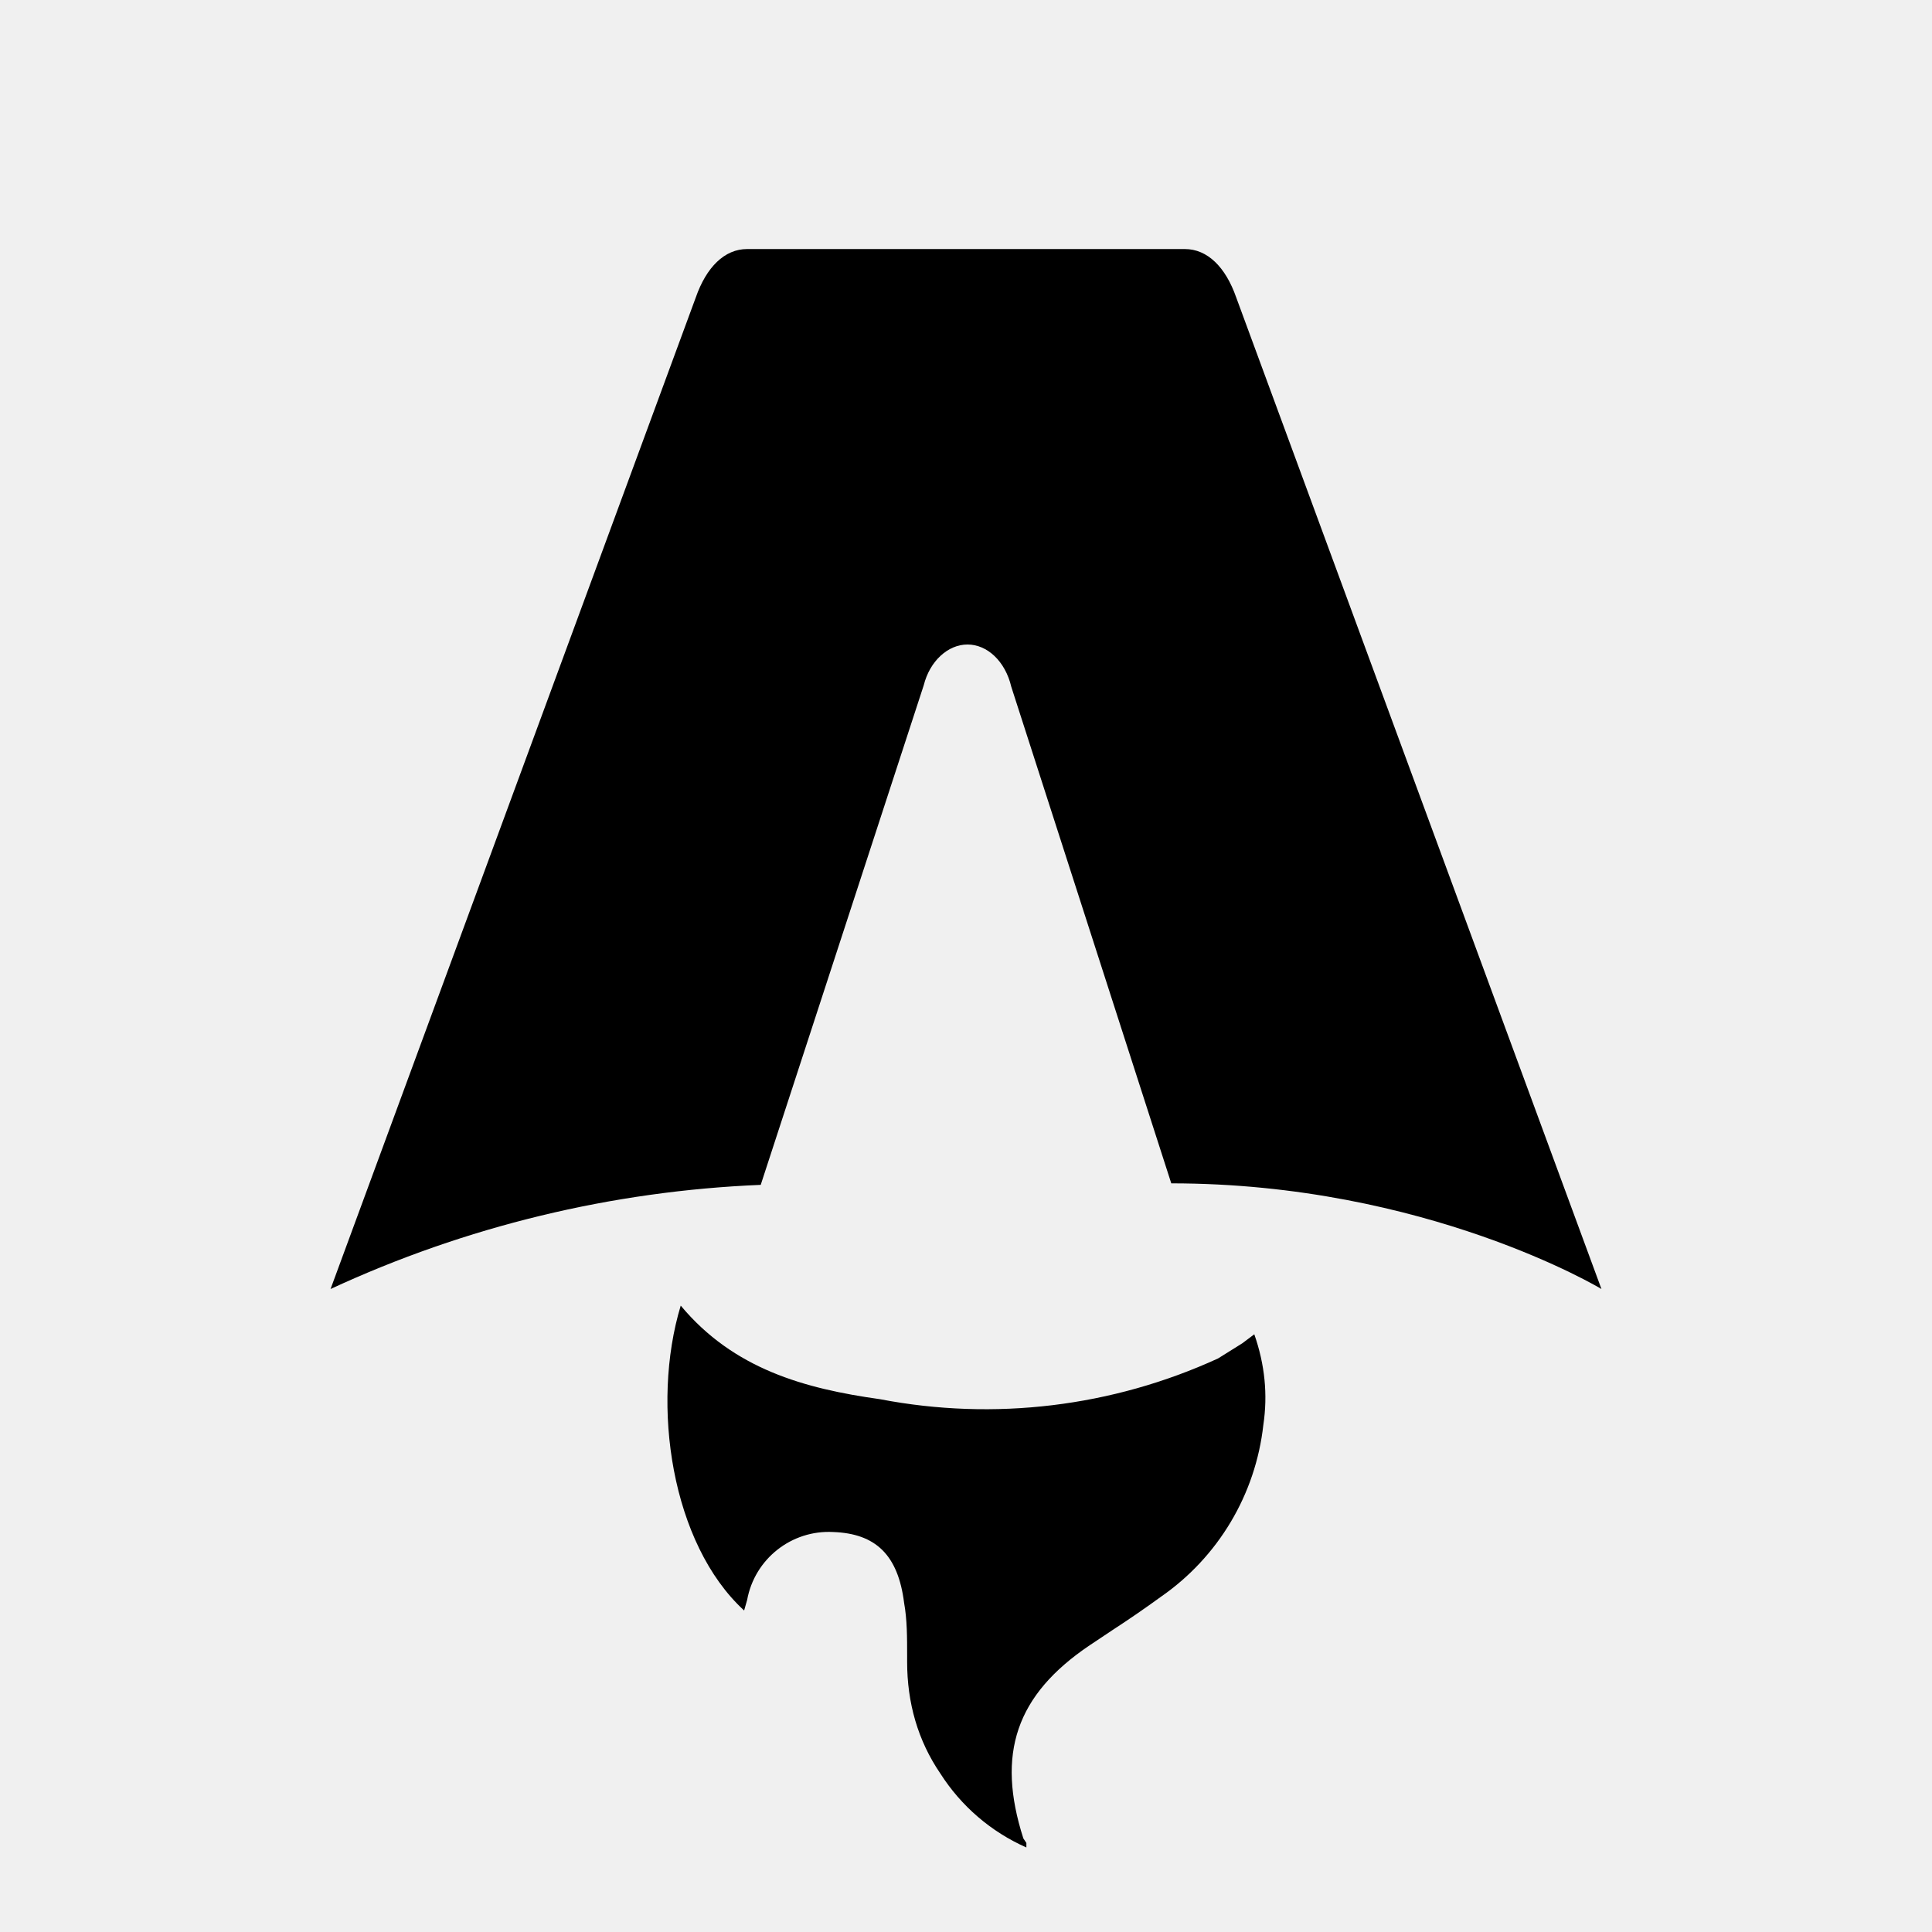
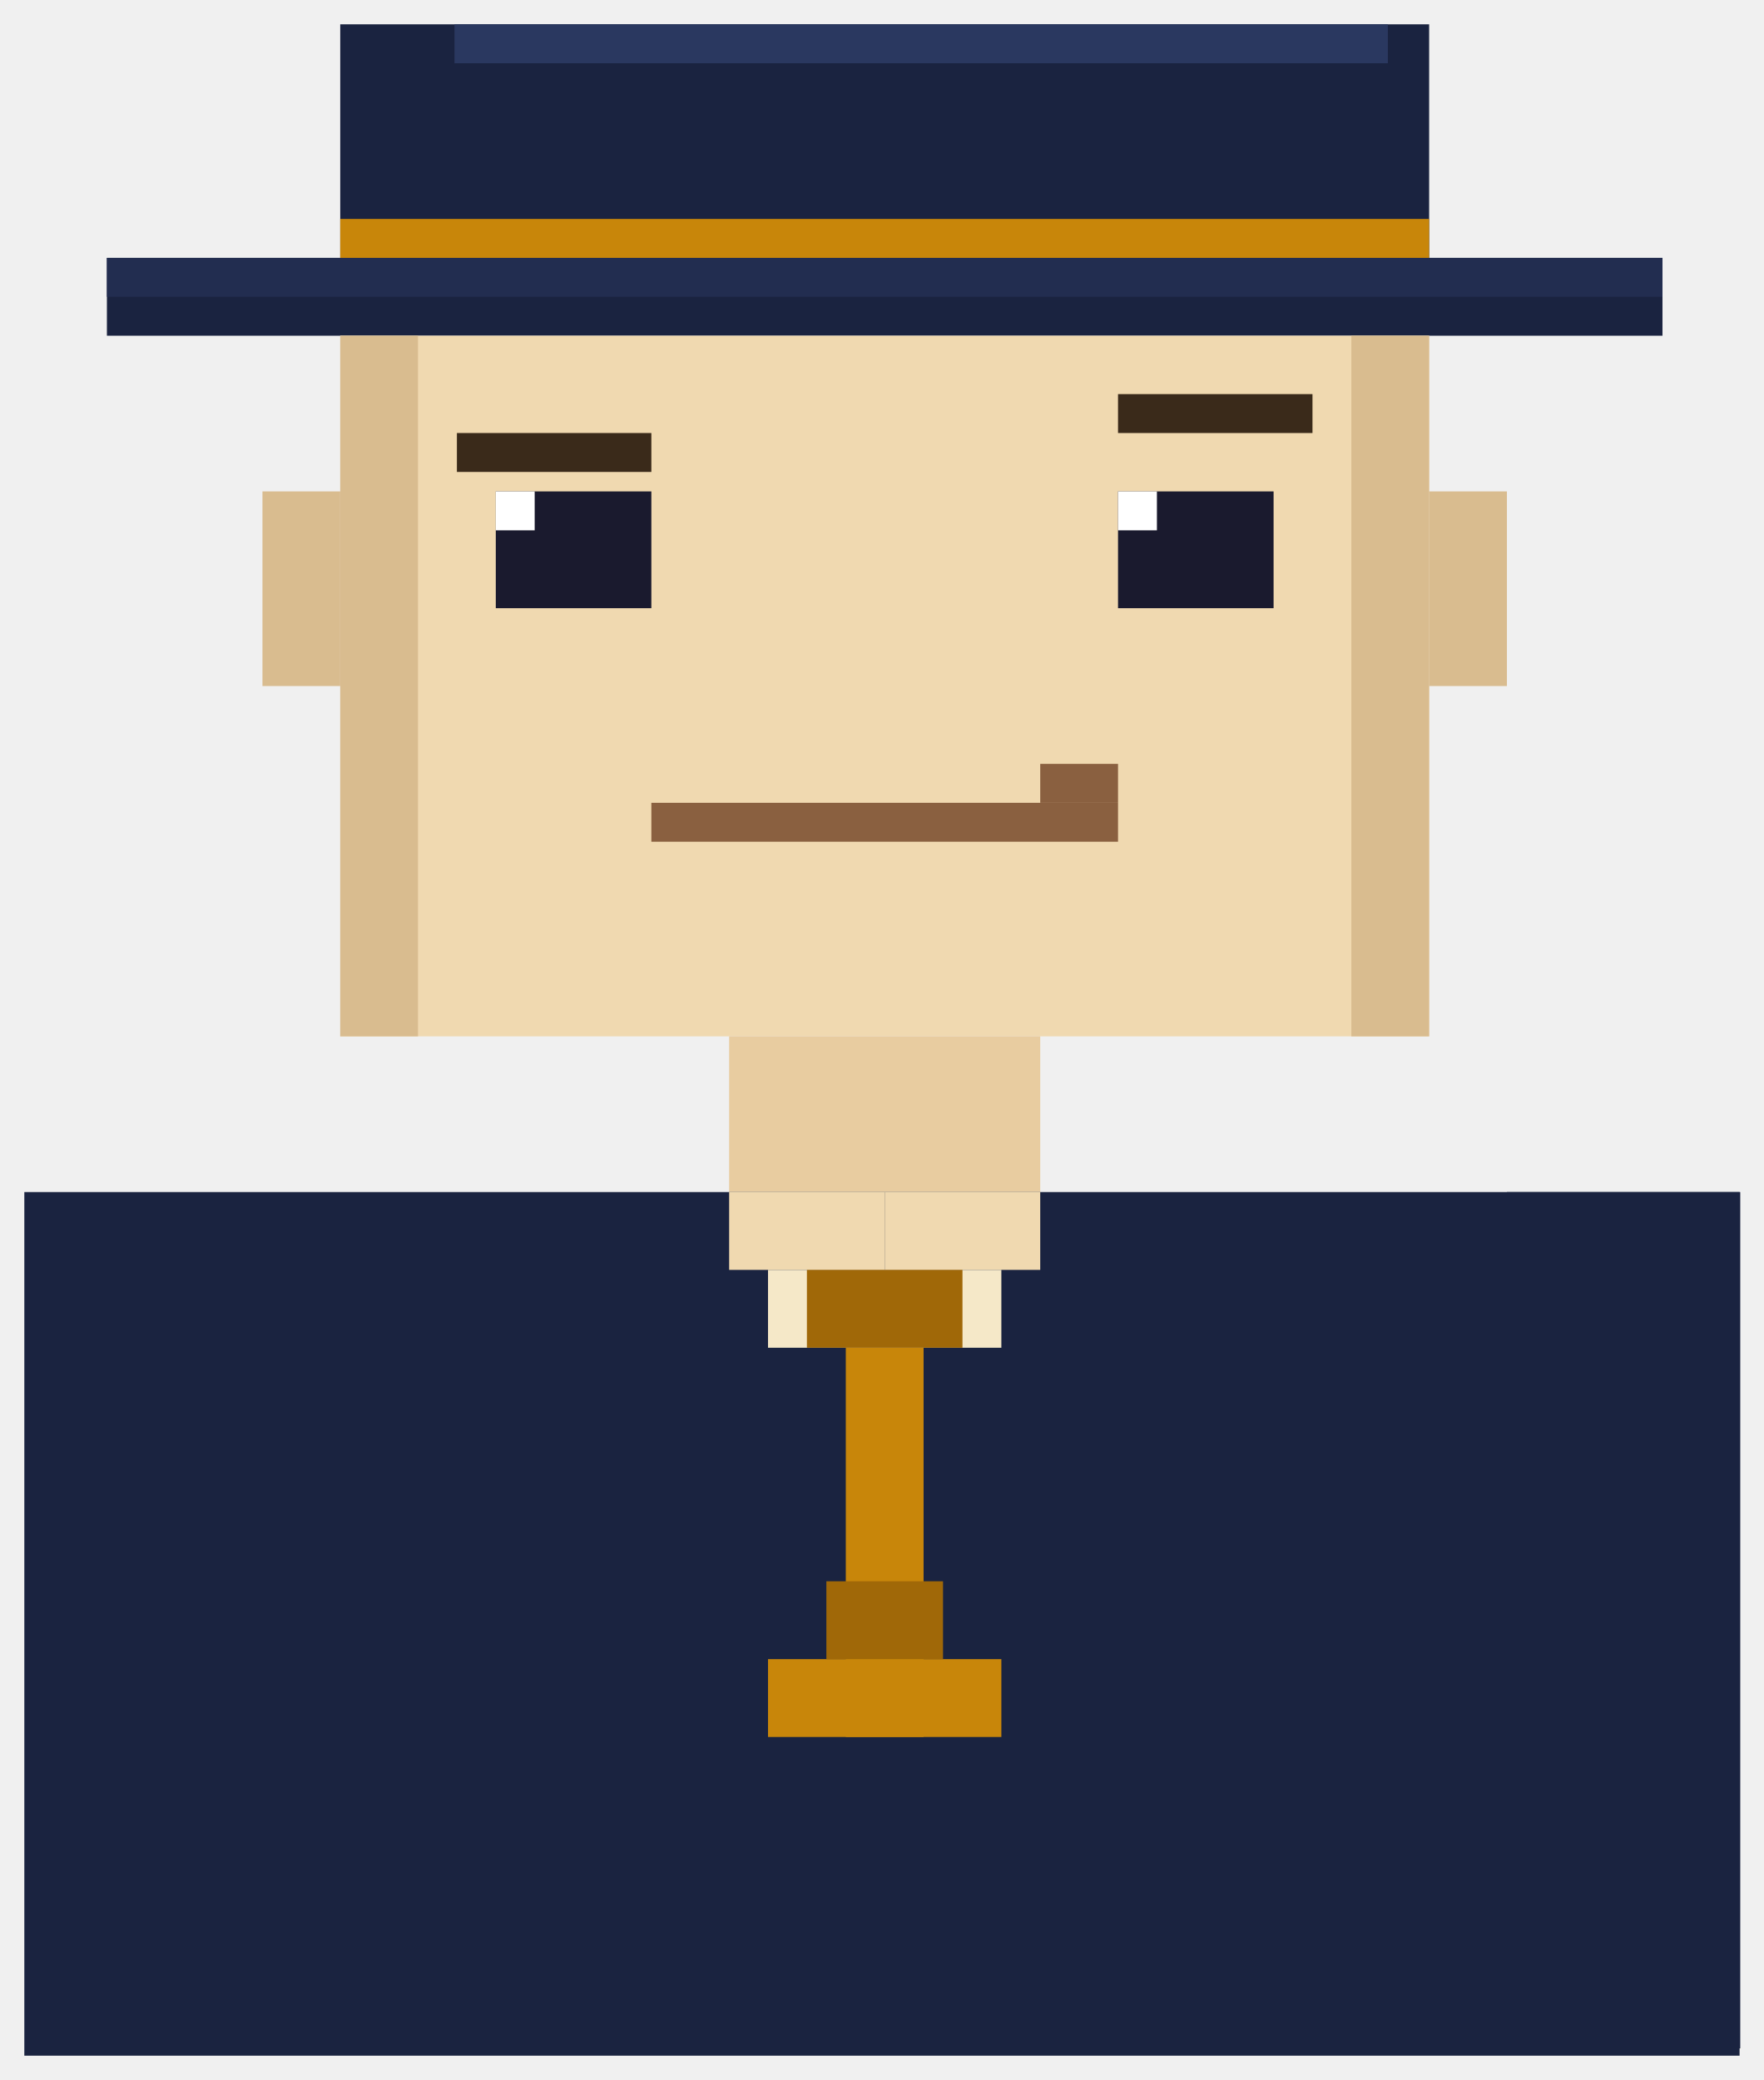
- <svg xmlns="http://www.w3.org/2000/svg" fill="none" viewBox="0 0 128 128">
-   <path d="M50.4 78.5a75.1 75.1 0 0 0-28.5 6.9l24.2-65.7c.7-2 1.9-3.2 3.4-3.2h29c1.5 0 2.7 1.2 3.4 3.2l24.2 65.7s-11.6-7-28.5-7L67 45.5c-.4-1.7-1.6-2.8-2.9-2.8-1.3 0-2.5 1.1-2.9 2.7L50.4 78.5Zm-1.1 28.2Zm-4.2-20.2c-2 6.6-.6 15.8 4.2 20.2a17.5 17.5 0 0 1 .2-.7 5.5 5.5 0 0 1 5.7-4.5c2.8.1 4.3 1.5 4.7 4.7.2 1.1.2 2.3.2 3.5v.4c0 2.7.7 5.2 2.2 7.4a13 13 0 0 0 5.7 4.9v-.3l-.2-.3c-1.8-5.6-.5-9.5 4.4-12.8l1.5-1a73 73 0 0 0 3.2-2.2 16 16 0 0 0 6.8-11.4c.3-2 .1-4-.6-6l-.8.6-1.6 1a37 37 0 0 1-22.4 2.7c-5-.7-9.7-2-13.2-6.2Z" />
-   <style>
-         path { fill: #000; }
-         @media (prefers-color-scheme: dark) {
-             path { fill: #FFF; }
-         }
-     </style>
+ <svg xmlns="http://www.w3.org/2000/svg" viewBox="24 14 145 171" fill="none">
+   <path d="M160.662 35.2H32.788V41.6H160.662V35.2Z" fill="#1A2340" />
+   <path d="M160.662 35.2H32.788V38.4H160.662V35.2Z" fill="#222D50" />
+   <path d="M141.481 16H51.969V35.2H141.481V16Z" fill="#1A2340" />
+   <path d="M138.087 16H61.362V19.2H138.087V16Z" fill="#2A3860" />
+   <path d="M141.481 32H51.969V35.2H141.481V32Z" fill="#C8860A" />
+   <path d="M141.481 41.6H51.969V99.2H141.481V41.6Z" fill="#F0D9B0" />
+   <path d="M58.362 41.6H51.969V99.2H58.362V41.6Z" fill="#D9BC8F" />
+   <path d="M141.481 41.6H135.087V99.2H141.481V41.6Z" fill="#D9BC8F" />
+   <path d="M77.544 54.4H64.756V64H77.544V54.4Z" fill="#1A1A2E" />
+   <path d="M67.953 54.4H64.756V57.6H67.953V54.4Z" fill="white" />
+   <path d="M128.694 54.4H115.906V64H128.694V54.4Z" fill="#1A1A2E" />
+   <path d="M119.103 54.4H115.906V57.6H119.103V54.4Z" fill="white" />
+   <path d="M77.544 49.6H61.559V52.8H77.544V49.6Z" fill="#3A2A1A" />
+   <path d="M131.891 46.4H115.906V49.6H131.891V46.4Z" fill="#3A2A1A" />
+   <path d="M115.906 80H77.544V83.2H115.906V80Z" fill="#8A6040" />
+   <path d="M115.906 76.8H109.512V80H115.906V76.8Z" fill="#8A6040" />
+   <path d="M51.969 54.4H45.575V70.4H51.969V54.4Z" fill="#D9BC8F" />
+   <path d="M147.875 54.4H141.481V70.4H147.875V54.4Z" fill="#D9BC8F" />
+   <path d="M109.512 99.2H83.938V112H109.512V99.2Z" fill="#E8CCA0" />
+   <path d="M167 112H26V183H167V112Z" fill="#1A2340" />
+   <path d="M96.725 112H83.938V118.4H96.725V112Z" fill="#F0D9B0" />
+   <path d="M109.512 112H96.725V118.4H109.512V112Z" fill="#F0D9B0" />
+   <path d="M106.316 118.4H87.134V124.8H106.316V118.4Z" fill="#F5E8C8" />
+   <path d="M99.922 124.8H93.528V156.8H99.922V124.8Z" fill="#C8860A" />
+   <path d="M103.119 118.4H90.331V124.8H103.119V118.4Z" fill="#A06808" />
+   <path d="M106.316 150.4H87.134V156.8H106.316V150.4Z" fill="#C8860A" />
+   <path d="M101.52 144H91.93V150.4H101.52V144Z" fill="#A06808" />
+   <path d="M167.056 112H147.875V182.4H167.056V112Z" fill="#1A2340" />
</svg>
